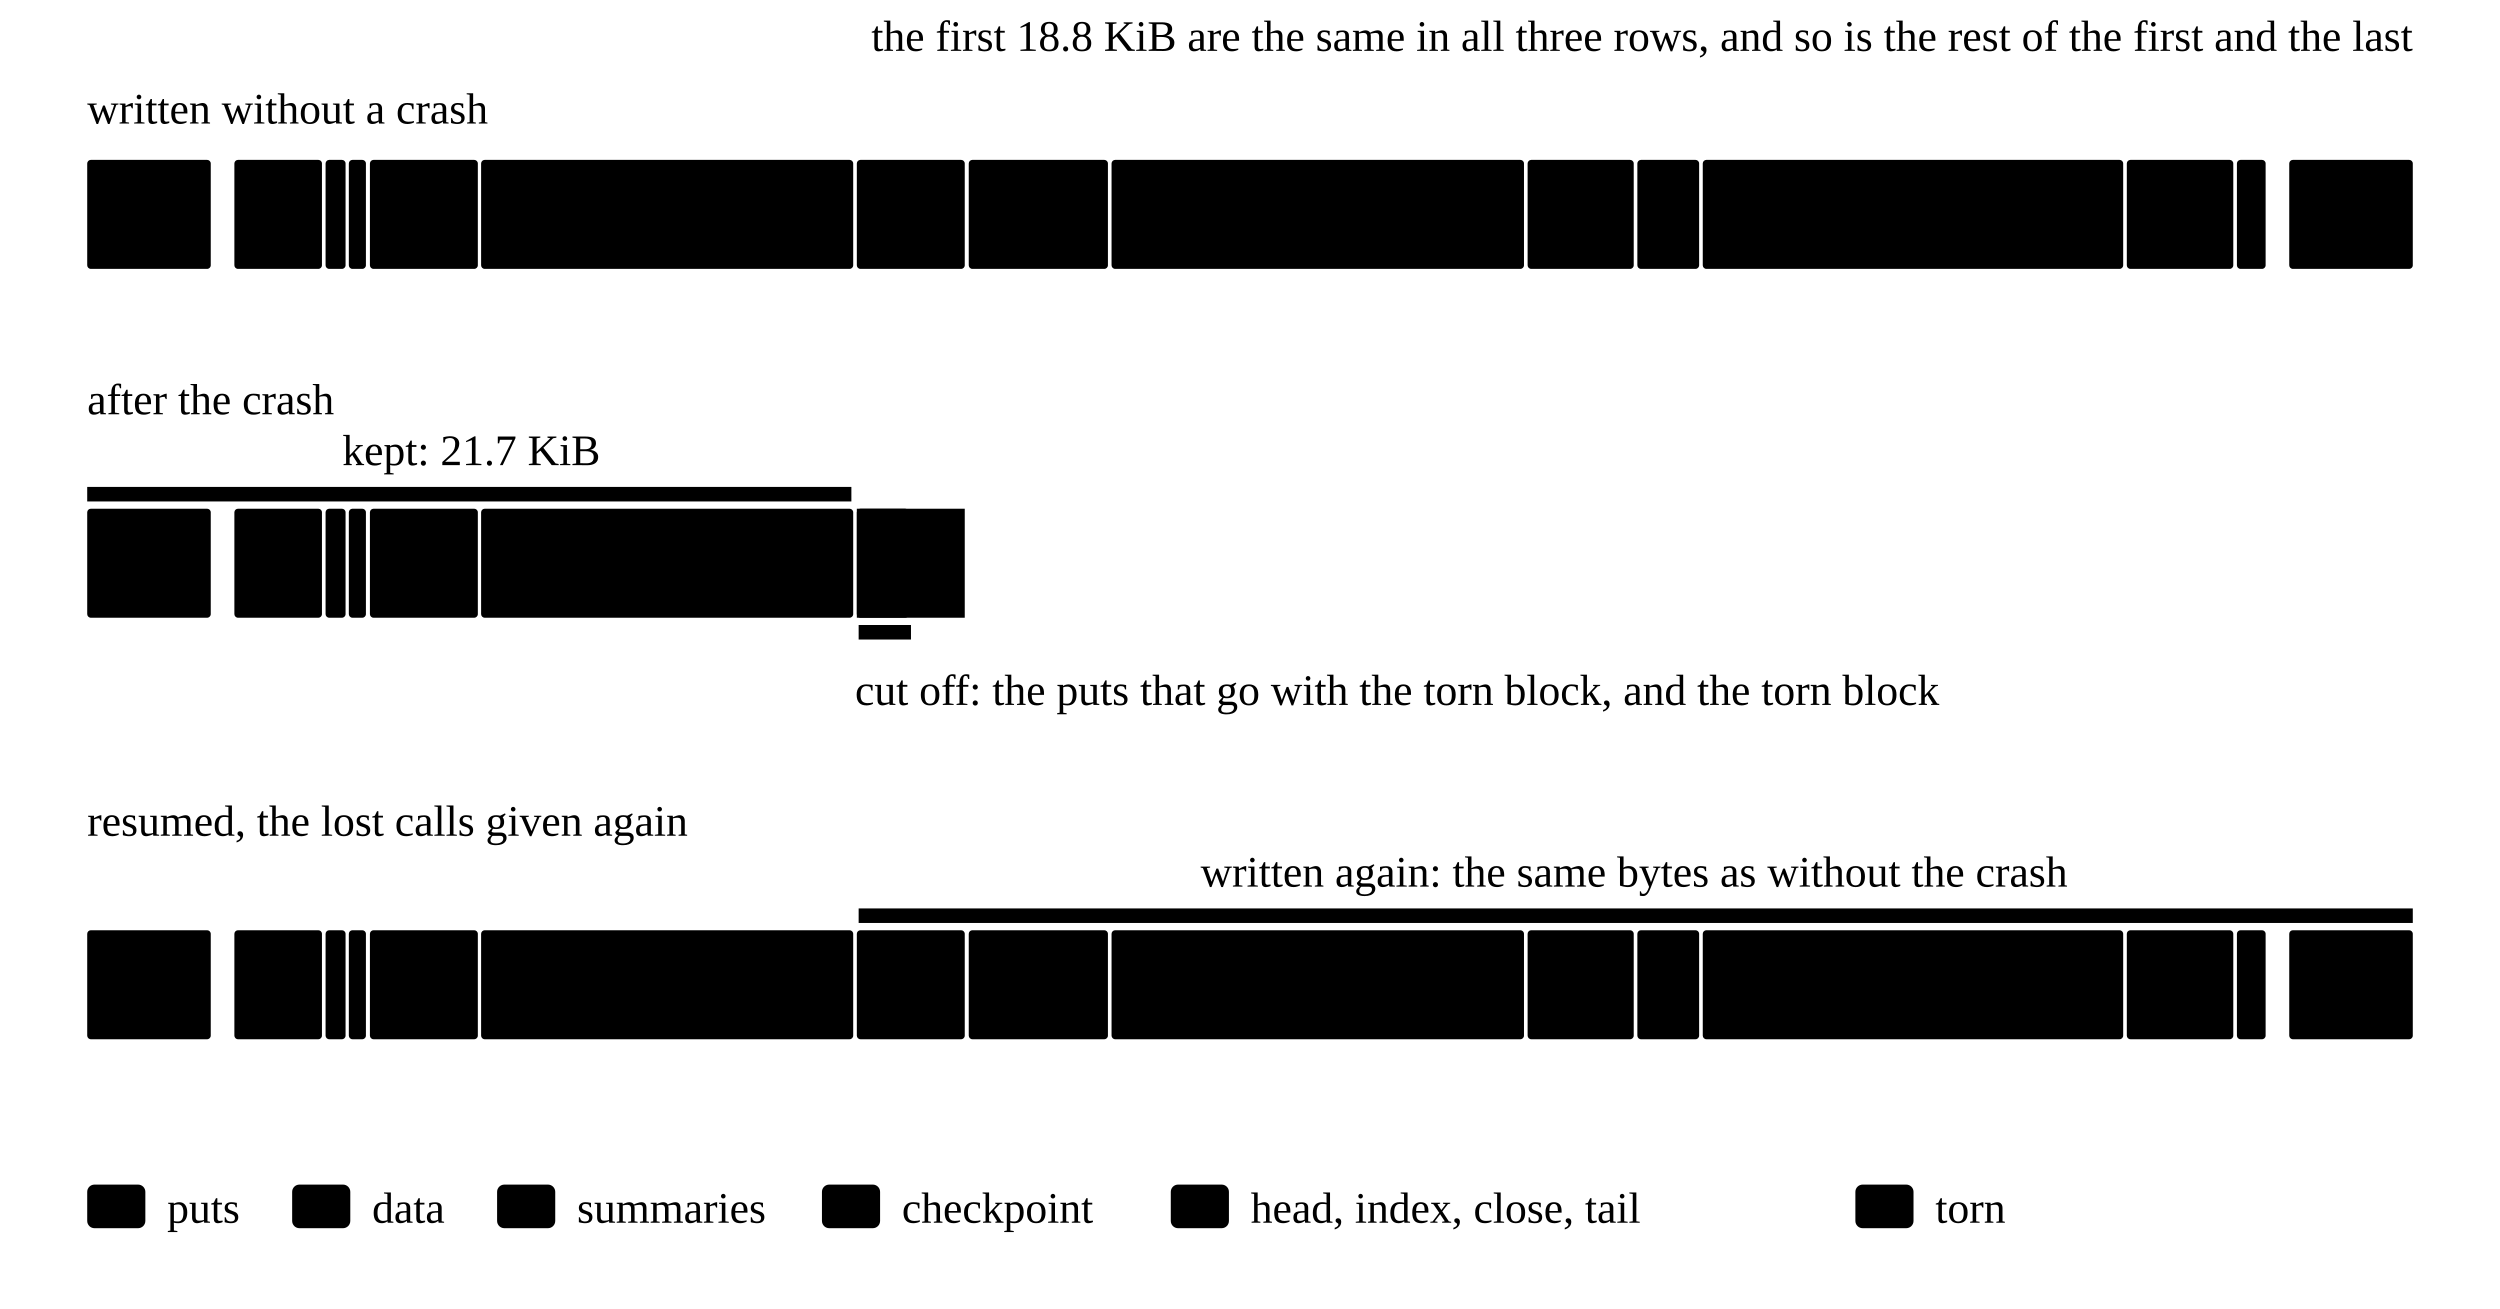
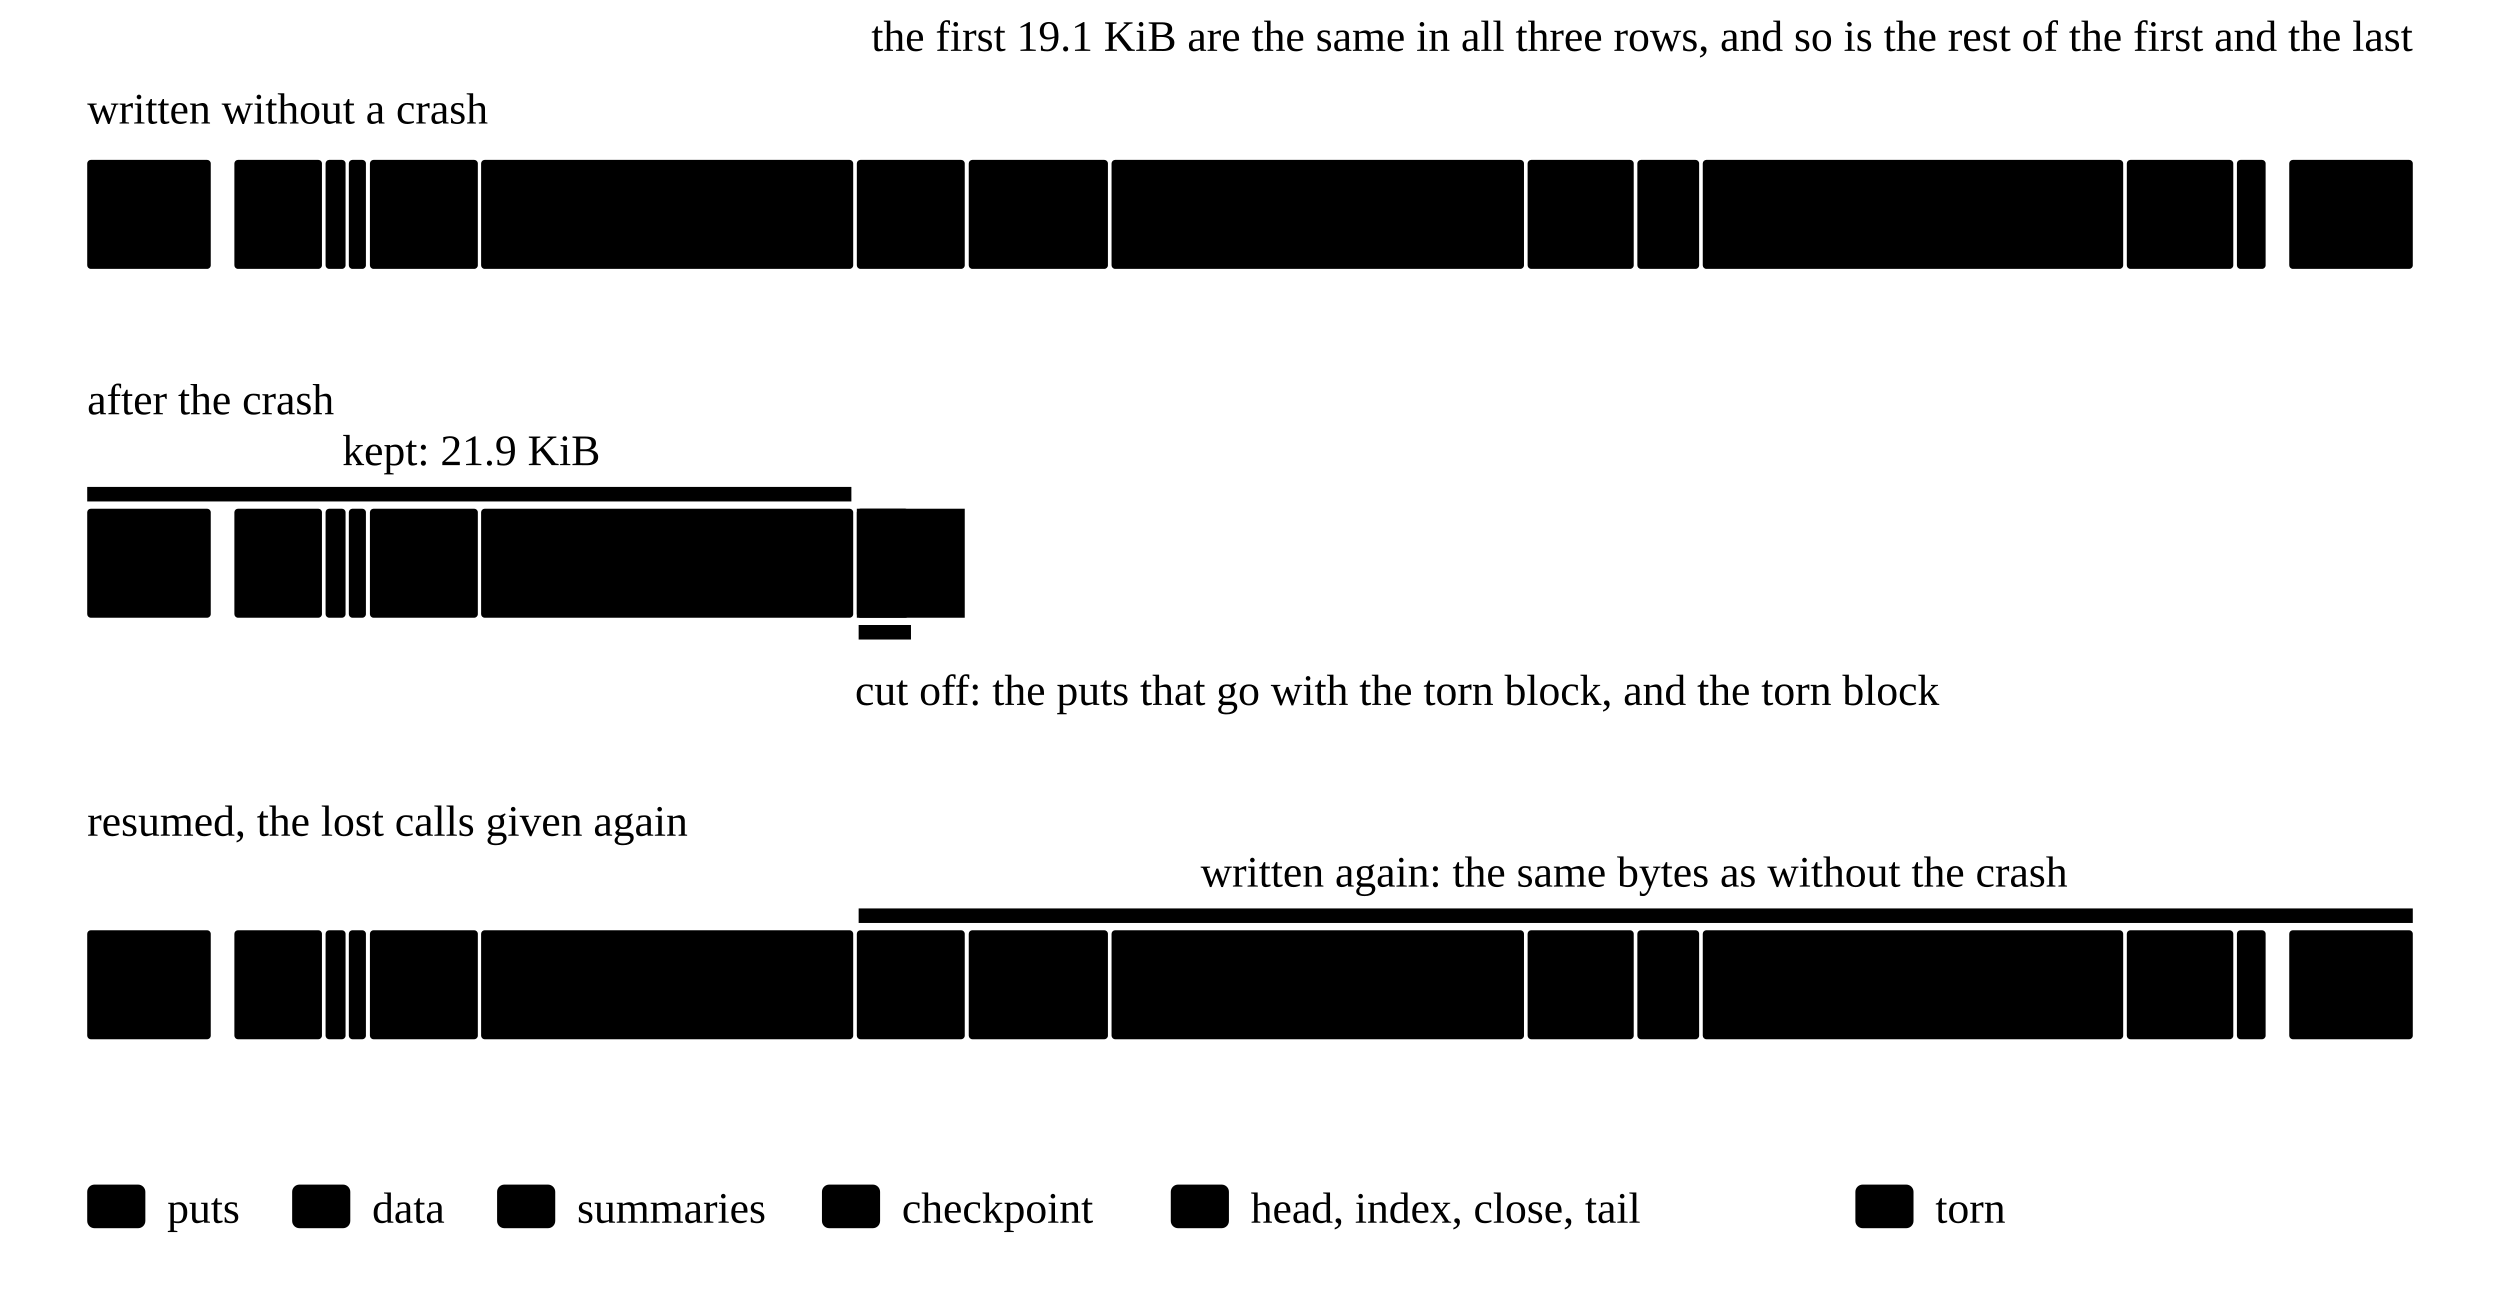
- <svg xmlns="http://www.w3.org/2000/svg" class="ww-svg" viewBox="0 0 688 360" width="688" height="360" role="img" aria-label="Resuming: the resume keeps 21.7 KiB of the 21.9 KiB on disk and cuts off the torn block and the puts that go with it; the producer gives the lost calls again, and the piece ends with the same 56.0 KiB as one written without the crash">
-   <text x="664.0" y="14.0" text-anchor="end" class="soft small">the first 18.8 KiB are the same in all three rows, and so is the rest of the first and the last</text>
+ <svg xmlns="http://www.w3.org/2000/svg" class="ww-svg" viewBox="0 0 688 360" width="688" height="360" role="img" aria-label="Resuming: the resume keeps 21.9 KiB of the 22.2 KiB on disk and cuts off the torn block and the puts that go with it; the producer gives the lost calls again, and the piece ends with the same 56.0 KiB as one written without the crash">
+   <text x="664.0" y="14.0" text-anchor="end" class="soft small">the first 19.1 KiB are the same in all three rows, and so is the rest of the first and the last</text>
  <text x="24.0" y="34.0" text-anchor="start" class="strong">written without a crash</text>
  <rect x="24.0" y="44.0" width="34.0" height="30.0" rx="1" class="faint" />
  <text x="41.0" y="63.5" text-anchor="middle" class="soft small">...</text>
  <rect x="630.0" y="44.0" width="34.0" height="30.0" rx="1" class="faint" />
  <text x="647.0" y="63.5" text-anchor="middle" class="soft small">...</text>
  <rect x="64.5" y="44.0" width="24.1" height="30.0" rx="1" class="tint-amber" />
  <rect x="89.6" y="44.0" width="5.5" height="30.0" rx="1" class="tint-purple" />
  <rect x="96.0" y="44.0" width="4.7" height="30.0" rx="1" class="tint-blue" />
  <rect x="101.8" y="44.0" width="29.7" height="30.0" rx="1" class="tint-blue" />
  <rect x="132.4" y="44.0" width="102.4" height="30.0" rx="1" class="tint-blue" />
  <text x="183.6" y="63.5" text-anchor="middle" class="small">samples</text>
  <rect x="235.8" y="44.0" width="29.7" height="30.0" rx="1" class="tint-blue" />
  <rect x="266.6" y="44.0" width="38.3" height="30.0" rx="1" class="tint-amber" />
  <rect x="305.9" y="44.0" width="113.5" height="30.0" rx="1" class="tint-blue" />
  <text x="362.6" y="63.5" text-anchor="middle" class="small">samples</text>
  <rect x="420.4" y="44.0" width="29.2" height="30.0" rx="1" class="tint-blue" />
  <rect x="450.6" y="44.0" width="17.0" height="30.0" rx="1" class="tint-amber" />
  <rect x="468.6" y="44.0" width="115.7" height="30.0" rx="1" class="tint-blue" />
  <text x="526.4" y="63.5" text-anchor="middle" class="small">samples</text>
  <rect x="585.3" y="44.0" width="29.3" height="30.0" rx="1" class="tint-blue" />
  <rect x="615.6" y="44.0" width="7.9" height="30.0" rx="1" class="tint-blue" />
  <text x="24.0" y="114.0" text-anchor="start" class="strong">after the crash</text>
  <rect x="24.0" y="140.0" width="34.0" height="30.0" rx="1" class="faint" />
  <text x="41.0" y="159.5" text-anchor="middle" class="soft small">...</text>
  <rect x="64.5" y="140.0" width="24.1" height="30.0" rx="1" class="tint-amber" />
  <rect x="89.6" y="140.0" width="5.5" height="30.0" rx="1" class="tint-purple" />
  <rect x="96.0" y="140.0" width="4.7" height="30.0" rx="1" class="tint-blue" />
  <rect x="101.8" y="140.0" width="29.7" height="30.0" rx="1" class="tint-blue" />
  <rect x="132.4" y="140.0" width="102.4" height="30.0" rx="1" class="tint-blue" />
  <text x="183.6" y="159.5" text-anchor="middle" class="small">samples</text>
  <path d="M235.8 140.0 h29.7 v30 h-29.7 Z" class="thin dash" />
  <rect x="235.8" y="140.0" width="14.3" height="30.0" rx="1" class="tint-accent" />
  <path d="M24.0 138.0 v-4 H234.3 v4" class="thin" />
-   <text x="129.7" y="128.0" text-anchor="middle" class="small">kept: 21.7 KiB</text>
+   <text x="129.7" y="128.0" text-anchor="middle" class="small">kept: 21.9 KiB</text>
  <path d="M236.3 172.0 v4 H250.7 v-4" class="thin" />
  <text x="235.3" y="194.0" text-anchor="start" class="accent small">cut off: the puts that go with the torn block, and the torn block</text>
  <text x="24.0" y="230.0" text-anchor="start" class="strong">resumed, the lost calls given again</text>
  <rect x="24.0" y="256.0" width="34.0" height="30.0" rx="1" class="faint" />
  <text x="41.0" y="275.5" text-anchor="middle" class="soft small">...</text>
  <rect x="630.0" y="256.0" width="34.0" height="30.0" rx="1" class="faint" />
  <text x="647.0" y="275.5" text-anchor="middle" class="soft small">...</text>
  <rect x="64.5" y="256.0" width="24.1" height="30.0" rx="1" class="tint-amber" />
  <rect x="89.6" y="256.0" width="5.5" height="30.0" rx="1" class="tint-purple" />
  <rect x="96.0" y="256.0" width="4.7" height="30.0" rx="1" class="tint-blue" />
  <rect x="101.8" y="256.0" width="29.7" height="30.0" rx="1" class="tint-blue" />
  <rect x="132.4" y="256.0" width="102.4" height="30.0" rx="1" class="tint-blue" />
  <text x="183.6" y="275.5" text-anchor="middle" class="small">samples</text>
  <rect x="235.8" y="256.0" width="29.7" height="30.0" rx="1" class="tint-blue" />
  <rect x="266.6" y="256.0" width="38.3" height="30.0" rx="1" class="tint-amber" />
  <rect x="305.9" y="256.0" width="113.5" height="30.0" rx="1" class="tint-blue" />
  <text x="362.6" y="275.5" text-anchor="middle" class="small">samples</text>
  <rect x="420.4" y="256.0" width="29.2" height="30.0" rx="1" class="tint-blue" />
  <rect x="450.6" y="256.0" width="17.0" height="30.0" rx="1" class="tint-amber" />
  <rect x="468.6" y="256.0" width="115.7" height="30.0" rx="1" class="tint-blue" />
  <text x="526.4" y="275.5" text-anchor="middle" class="small">samples</text>
  <rect x="585.3" y="256.0" width="29.3" height="30.0" rx="1" class="tint-blue" />
  <rect x="615.6" y="256.0" width="7.9" height="30.0" rx="1" class="tint-blue" />
  <path d="M236.3 254.0 v-4 H664.0 v4" class="thin" />
  <text x="449.7" y="244.0" text-anchor="middle" class="small">written again: the same bytes as without the crash</text>
  <rect x="24.0" y="326.0" width="16.0" height="12.0" rx="2" class="tint-purple" />
  <text x="46.0" y="336.5" text-anchor="start" class="small">puts</text>
  <rect x="80.4" y="326.0" width="16.0" height="12.0" rx="2" class="tint-blue" />
  <text x="102.4" y="336.5" text-anchor="start" class="small">data</text>
  <rect x="136.8" y="326.0" width="16.0" height="12.0" rx="2" class="tint-teal" />
  <text x="158.8" y="336.5" text-anchor="start" class="small">summaries</text>
  <rect x="226.2" y="326.0" width="16.0" height="12.0" rx="2" class="tint-amber" />
  <text x="248.2" y="336.5" text-anchor="start" class="small">checkpoint</text>
  <rect x="322.2" y="326.0" width="16.0" height="12.0" rx="2" class="tint-green" />
  <text x="344.2" y="336.5" text-anchor="start" class="small">head, index, close, tail</text>
  <rect x="510.6" y="326.0" width="16.0" height="12.0" rx="2" class="tint-accent" />
  <text x="532.6" y="336.5" text-anchor="start" class="small">torn</text>
</svg>
